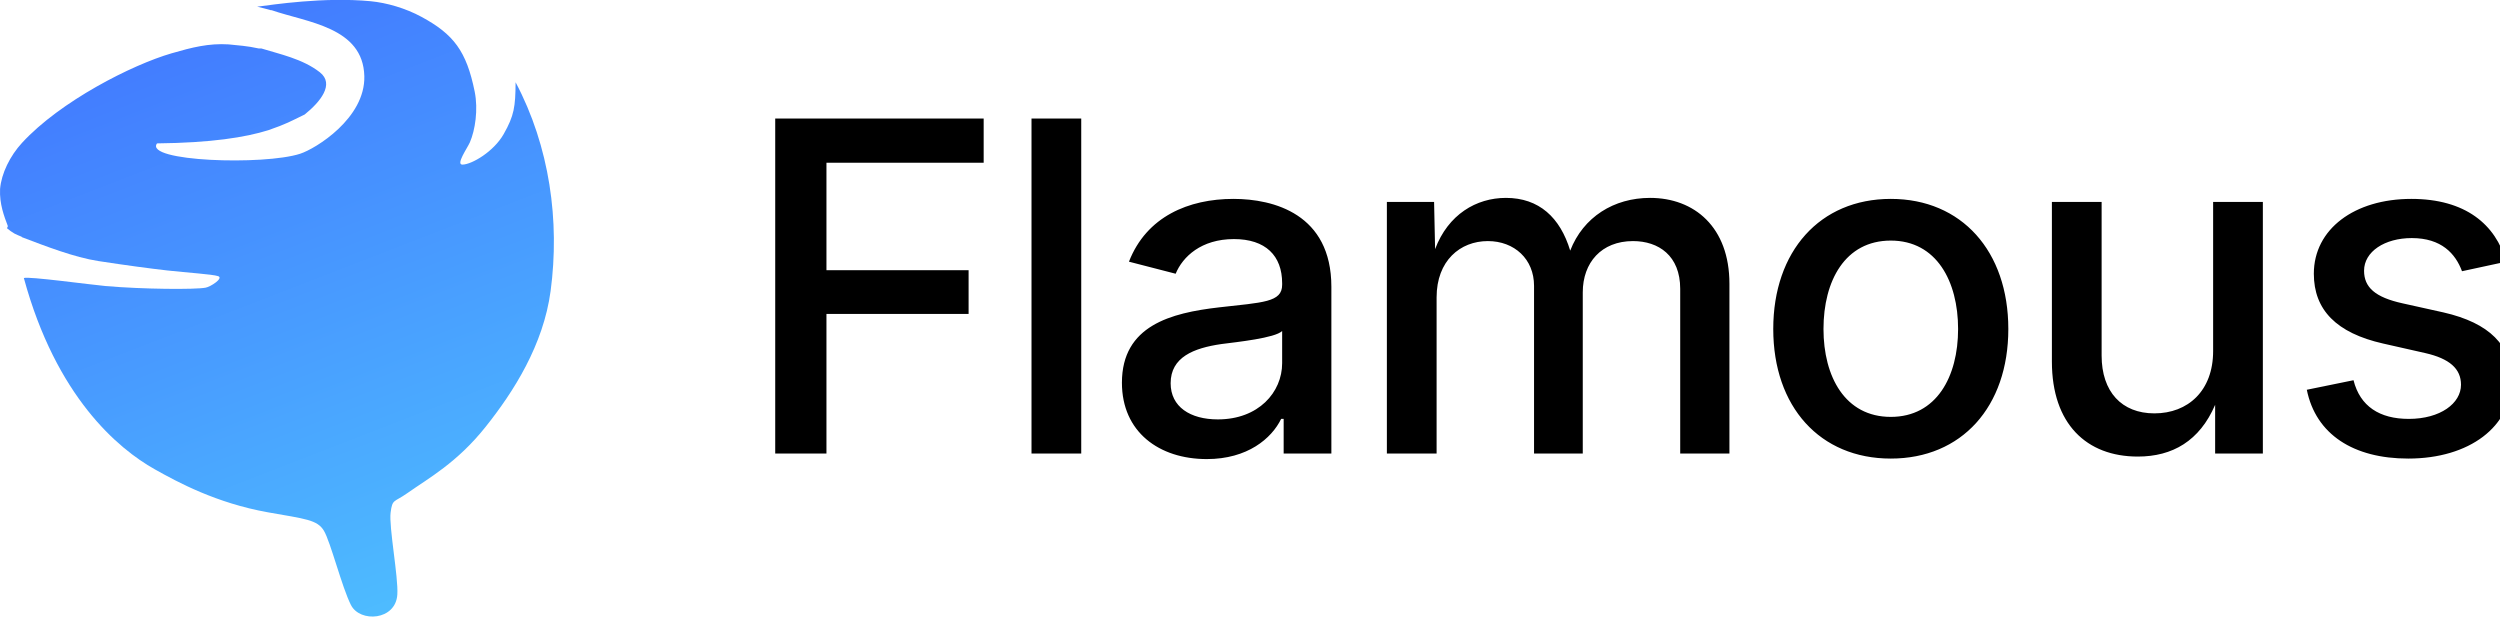
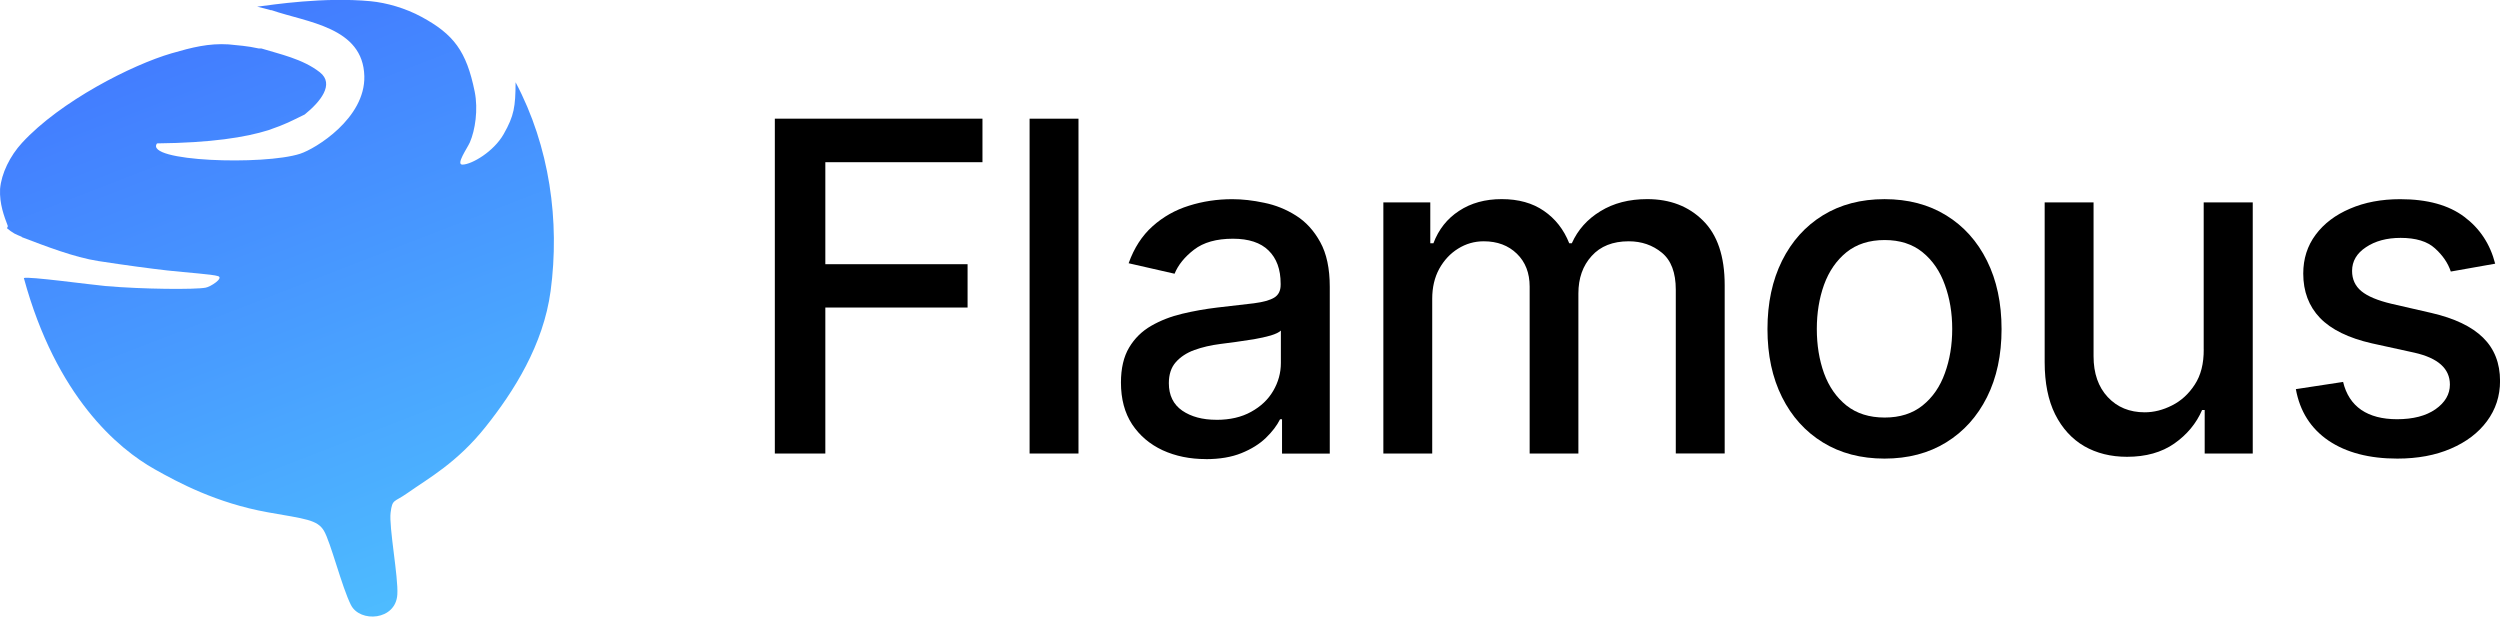
<svg xmlns="http://www.w3.org/2000/svg" xmlns:xlink="http://www.w3.org/1999/xlink" width="77.77mm" height="19.182mm" viewBox="0 0 77.77 19.182" version="1.1" id="svg1818">
  <defs id="defs1812">
    <linearGradient xlink:href="#linearGradient1597" id="linearGradient1780" gradientUnits="userSpaceOnUse" gradientTransform="matrix(1.749942,-0.2378622,0.2378622,1.749942,-1890.139,-1590.308)" x1="951.226" y1="1118.328" x2="954.567" y2="1132.28" />
    <linearGradient id="linearGradient1597">
      <stop id="stop1593" offset="0" style="stop-color:#406eff;stop-opacity:1" />
      <stop id="stop1595" offset="1" style="stop-color:#4fc3ff;stop-opacity:1" />
    </linearGradient>
  </defs>
  <g id="layer1" transform="translate(-34.42353,-143.8909)">
    <g id="g2384">
      <path style="color:#000000;font-style:normal;font-variant:normal;font-weight:normal;font-stretch:normal;font-size:medium;line-height:normal;font-family:sans-serif;font-variant-ligatures:normal;font-variant-position:normal;font-variant-caps:normal;font-variant-numeric:normal;font-variant-alternates:normal;font-feature-settings:normal;text-indent:0;text-align:start;text-decoration:none;text-decoration-line:none;text-decoration-style:solid;text-decoration-color:#000000;letter-spacing:normal;word-spacing:normal;text-transform:none;writing-mode:lr-tb;direction:ltr;text-orientation:mixed;dominant-baseline:auto;baseline-shift:baseline;text-anchor:start;white-space:normal;shape-padding:0;clip-rule:nonzero;display:inline;overflow:visible;visibility:visible;opacity:1;isolation:auto;mix-blend-mode:normal;color-interpolation:sRGB;color-interpolation-filters:linearRGB;solid-color:#000000;solid-opacity:1;vector-effect:none;fill:url(#linearGradient1780);fill-opacity:1;fill-rule:nonzero;stroke:none;stroke-width:1.344;stroke-linecap:round;stroke-linejoin:miter;stroke-miterlimit:4;stroke-dasharray:none;stroke-dashoffset:0;stroke-opacity:1;color-rendering:auto;image-rendering:auto;shape-rendering:auto;text-rendering:auto;enable-background:accumulate" d="m 42.409,144.101 h 0.025 c 0.145,0.032 0.283,0.072 0.418,0.108 0.001,-1.3e-4 0.002,-3.6e-4 0.004,-4.9e-4 0.006,2.5e-4 0.012,2.5e-4 0.019,0 1.104,0.382 2.843,0.523 2.882,2.051 0.034,1.309 -1.513,2.257 -1.996,2.414 -1.126,0.366 -4.863,0.244 -4.453,-0.322 1.686,-0.018 2.748,-0.187 3.464,-0.411 0.568,-0.197 0.678,-0.269 1.13,-0.488 h -3.87e-4 c 0.482,-0.388 0.941,-0.944 0.472,-1.313 -0.534,-0.419 -1.263,-0.568 -1.82,-0.741 -0.005,-1.2e-4 -0.01,-1.2e-4 -0.014,0 h -0.018 c -0.014,-0.001 -0.028,-0.001 -0.042,0 -0.002,-6.1e-4 -0.005,0 -0.007,0 -0.342,-0.078 -0.653,-0.097 -0.939,-0.127 -0.617,-0.038 -1.132,0.092 -1.773,0.278 -1.228,0.357 -3.456,1.487 -4.65,2.783 -0.376,0.408 -0.645,0.956 -0.685,1.438 -0.021,0.466 0.126,0.847 0.243,1.156 -0.011,0.023 -0.019,0.04 -0.028,0.064 0.073,0.062 0.15,0.12 0.232,0.166 0.087,0.047 0.143,0.062 0.218,0.096 0.005,0 0.011,0.012 0.016,0.017 0.71,0.269 1.622,0.627 2.381,0.743 0.908,0.139 1.619,0.233 2.141,0.292 0.595,0.067 1.403,0.117 1.581,0.177 0.178,0.061 -0.232,0.33 -0.389,0.358 -0.318,0.062 -1.952,0.051 -3.118,-0.051 -0.436,-0.038 -2.425,-0.31 -2.537,-0.248 1.003,3.686 2.928,5.308 4.07,5.948 0.709,0.398 1.908,1.051 3.526,1.34 1.15,0.204 1.535,0.228 1.74,0.576 0.206,0.348 0.557,1.748 0.838,2.305 0.282,0.558 1.397,0.485 1.444,-0.325 0.036,-0.528 -0.266,-2.112 -0.209,-2.548 0.055,-0.43 0.102,-0.311 0.516,-0.602 0.668,-0.471 1.544,-0.945 2.431,-2.055 0.887,-1.11 1.805,-2.561 2.03,-4.234 0.291,-2.172 -0.027,-4.495 -1.089,-6.495 -0.005,0.758 -0.043,1.034 -0.369,1.609 -0.311,0.55 -0.991,0.944 -1.278,0.952 -0.229,0.012 0.147,-0.513 0.226,-0.695 0.163,-0.377 0.261,-1.017 0.149,-1.573 -0.256,-1.269 -0.659,-1.787 -1.653,-2.327 -0.501,-0.272 -1.087,-0.44 -1.588,-0.488 -1.451,-0.138 -3.042,0.109 -3.545,0.173 z" id="path1778" />
-       <text id="text1784" y="157.999" x="57.383" style="font-style:normal;font-variant:normal;font-weight:500;font-stretch:normal;font-size:14.322px;line-height:1.25;font-family:inter;-inkscape-font-specification:'inter Medium';letter-spacing:-0.344px;word-spacing:0px;fill:#000000;fill-opacity:1;stroke:none;stroke-width:0.72" xml:space="preserve">
-         <tspan style="font-style:normal;font-variant:normal;font-weight:500;font-stretch:normal;font-family:inter;-inkscape-font-specification:'inter Medium';letter-spacing:-0.344px;word-spacing:0px;stroke-width:0.72" y="157.999" x="57.383" id="tspan1782">Flamous</tspan>
-       </text>
+       <g aria-label="Flamous" style="font-style:normal;font-variant:normal;font-weight:500;font-stretch:normal;font-size:14.322px;line-height:1.25;font-family:inter;-inkscape-font-specification:'inter Medium';letter-spacing:-0.344px;word-spacing:0px;fill:#000000;fill-opacity:1;stroke:none;stroke-width:0.72" id="text1784">
+         <path d="m 58.527,157.999 v -10.416 h 6.459 v 1.353 h -4.888 v 3.174 h 4.425 v 1.348 h -4.425 v 4.542 z" style="font-style:normal;font-variant:normal;font-weight:500;font-stretch:normal;font-family:inter;-inkscape-font-specification:'inter Medium';letter-spacing:-0.344px;word-spacing:0px;stroke-width:0.72" id="path820" />
+         <path d="M 67.973,147.583 V 157.999 H 66.452 v -10.416 z" style="font-style:normal;font-variant:normal;font-weight:500;font-stretch:normal;font-family:inter;-inkscape-font-specification:'inter Medium';letter-spacing:-0.344px;word-spacing:0px;stroke-width:0.72" id="path822" />
+         <path d="m 71.934,158.172 q -0.743,0 -1.343,-0.275 -0.6,-0.28 -0.951,-0.809 -0.346,-0.529 -0.346,-1.297 0,-0.661 0.254,-1.088 0.254,-0.427 0.687,-0.676 0.432,-0.249 0.966,-0.376 0.534,-0.127 1.088,-0.193 0.702,-0.081 1.139,-0.132 0.437,-0.056 0.636,-0.178 0.198,-0.122 0.198,-0.397 v -0.036 q 0,-0.666 -0.376,-1.032 -0.371,-0.366 -1.109,-0.366 -0.768,0 -1.21,0.341 -0.437,0.336 -0.605,0.748 l -1.429,-0.326 q 0.254,-0.712 0.743,-1.149 0.493,-0.442 1.134,-0.641 0.641,-0.203 1.348,-0.203 0.468,0 0.992,0.112 0.529,0.107 0.987,0.397 0.463,0.29 0.758,0.829 0.295,0.534 0.295,1.388 v 5.188 h -1.485 v -1.068 h -0.061 q -0.147,0.295 -0.442,0.58 -0.295,0.285 -0.758,0.473 -0.463,0.188 -1.109,0.188 z m 0.331,-1.221 q 0.631,0 1.078,-0.249 0.453,-0.249 0.687,-0.651 0.239,-0.407 0.239,-0.87 v -1.007 q -0.081,0.081 -0.315,0.153 -0.229,0.066 -0.524,0.117 -0.295,0.046 -0.575,0.086 -0.28,0.036 -0.468,0.061 -0.442,0.056 -0.809,0.188 -0.361,0.132 -0.58,0.381 -0.214,0.244 -0.214,0.651 0,0.565 0.417,0.854 0.417,0.285 1.063,0.285 z" style="font-style:normal;font-variant:normal;font-weight:500;font-stretch:normal;font-family:inter;-inkscape-font-specification:'inter Medium';letter-spacing:-0.344px;word-spacing:0px;stroke-width:0.72" id="path824" />
+         <path d="m 77.457,157.999 v -7.812 h 1.46 v 1.271 h 0.097 q 0.244,-0.646 0.798,-1.007 0.554,-0.366 1.327,-0.366 0.783,0 1.312,0.366 0.534,0.366 0.788,1.007 h 0.081 q 0.28,-0.626 0.89,-0.997 0.61,-0.376 1.455,-0.376 1.063,0 1.734,0.666 0.676,0.666 0.676,2.009 v 5.238 h -1.521 v -5.096 q 0,-0.793 -0.432,-1.149 -0.432,-0.356 -1.032,-0.356 -0.743,0 -1.154,0.458 -0.412,0.453 -0.412,1.165 v 4.979 h -1.516 v -5.193 q 0,-0.636 -0.397,-1.022 -0.397,-0.387 -1.032,-0.387 -0.432,0 -0.798,0.229 -0.361,0.224 -0.585,0.626 -0.219,0.402 -0.219,0.931 v 4.816 z" style="font-style:normal;font-variant:normal;font-weight:500;font-stretch:normal;font-family:inter;-inkscape-font-specification:'inter Medium';letter-spacing:-0.344px;word-spacing:0px;stroke-width:0.72" id="path826" />
+         <path d="m 93.047,158.157 q -1.099,0 -1.917,-0.503 -0.819,-0.503 -1.271,-1.409 -0.453,-0.905 -0.453,-2.116 0,-1.216 0.453,-2.126 0.453,-0.91 1.271,-1.414 0.819,-0.503 1.917,-0.503 1.099,0 1.917,0.503 0.819,0.503 1.271,1.414 0.453,0.91 0.453,2.126 0,1.21 -0.453,2.116 -0.453,0.905 -1.271,1.409 -0.819,0.503 -1.917,0.503 z m 0.005,-1.277 q 0.712,0 1.18,-0.376 0.468,-0.376 0.692,-1.002 0.229,-0.626 0.229,-1.378 0,-0.748 -0.229,-1.373 -0.224,-0.631 -0.692,-1.012 -0.468,-0.381 -1.18,-0.381 -0.717,0 -1.19,0.381 -0.468,0.381 -0.697,1.012 -0.224,0.626 -0.224,1.373 0,0.753 0.224,1.378 0.229,0.626 0.697,1.002 0.473,0.376 1.19,0.376 z" style="font-style:normal;font-variant:normal;font-weight:500;font-stretch:normal;font-family:inter;-inkscape-font-specification:'inter Medium';letter-spacing:-0.344px;word-spacing:0px;stroke-width:0.72" id="path828" />
+         <path d="m 102.976,154.759 v -4.572 h 1.526 v 7.812 h -1.495 v -1.353 h -0.081 q -0.27,0.626 -0.865,1.043 -0.59,0.412 -1.47,0.412 -0.753,0 -1.332,-0.331 -0.575,-0.336 -0.905,-0.992 -0.325,-0.656 -0.325,-1.622 v -4.969 h 1.521 v 4.786 q 0,0.798 0.442,1.271 0.442,0.473 1.149,0.473 0.427,0 0.849,-0.214 0.427,-0.214 0.707,-0.646 0.285,-0.432 0.28,-1.099 z" style="font-style:normal;font-variant:normal;font-weight:500;font-stretch:normal;font-family:inter;-inkscape-font-specification:'inter Medium';letter-spacing:-0.344px;word-spacing:0px;stroke-width:0.72" id="path830" />
+         <path d="m 112.041,152.094 -1.378,0.244 q -0.132,-0.397 -0.493,-0.722 -0.356,-0.325 -1.068,-0.325 -0.646,0 -1.078,0.29 -0.432,0.285 -0.432,0.737 0,0.392 0.29,0.631 0.29,0.239 0.936,0.392 l 1.241,0.285 q 1.078,0.249 1.607,0.768 0.529,0.519 0.529,1.348 0,0.702 -0.407,1.251 -0.402,0.544 -1.124,0.854 -0.717,0.31 -1.663,0.31 -1.312,0 -2.141,-0.559 -0.829,-0.565 -1.017,-1.602 l 1.47,-0.224 q 0.137,0.575 0.565,0.87 0.427,0.29 1.114,0.29 0.748,0 1.195,-0.31 0.448,-0.315 0.448,-0.768 0,-0.743 -1.104,-0.992 l -1.322,-0.29 q -1.093,-0.249 -1.617,-0.793 -0.519,-0.544 -0.519,-1.378 0,-0.692 0.387,-1.21 0.387,-0.519 1.068,-0.809 0.681,-0.295 1.561,-0.295 1.266,0 1.994,0.549 0.727,0.544 0.961,1.46 z" style="font-style:normal;font-variant:normal;font-weight:500;font-stretch:normal;font-family:inter;-inkscape-font-specification:'inter Medium';letter-spacing:-0.344px;word-spacing:0px;stroke-width:0.72" id="path832" />
+       </g>
    </g>
  </g>
</svg>
